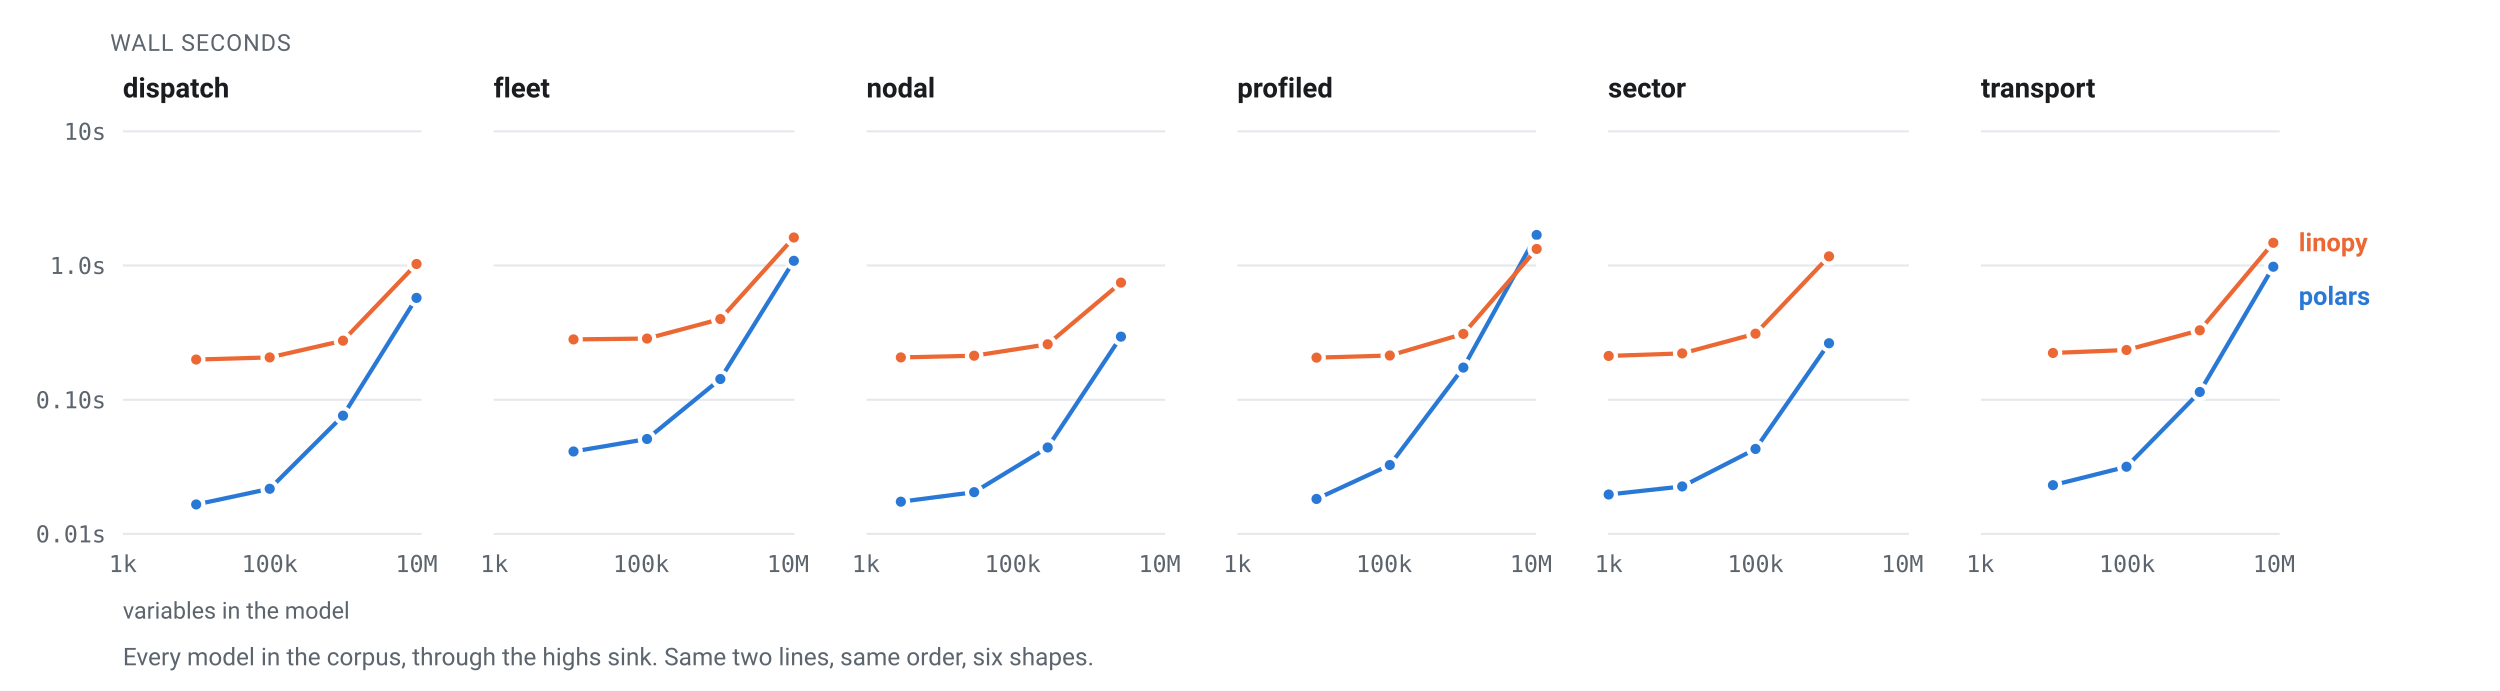
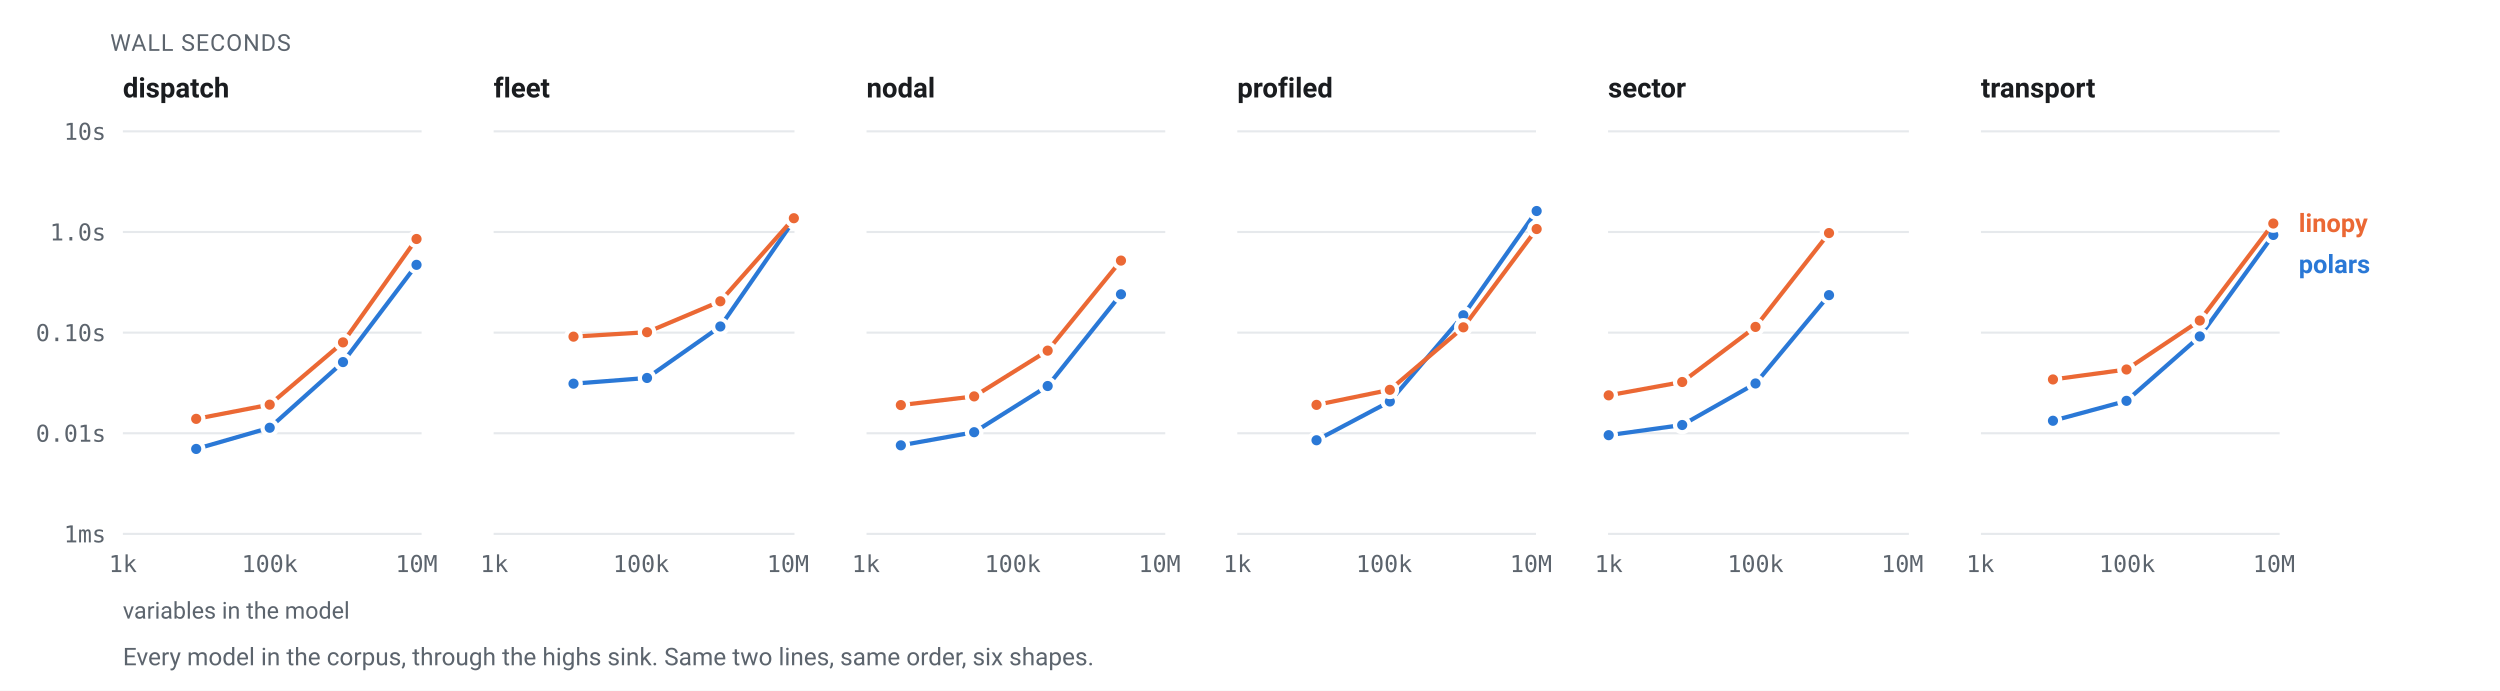
<svg xmlns="http://www.w3.org/2000/svg" viewBox="0 0 1180 326" width="1180" height="326" font-family="system-ui, -apple-system, 'Segoe UI', Roboto, sans-serif" role="img" aria-label="Every model in the corpus, through the highs sink. Same two lines, same order, six shapes.">
  <rect width="1180" height="326" fill="#ffffff" />
  <text x="58" y="46" font-size="13" font-weight="600" fill="#1a1c1f">dispatch</text>
  <line x1="58" y1="252.0" x2="199" y2="252.0" stroke="#e6e9ec" stroke-width="1" />
-   <text x="50" y="256.0" font-size="11" text-anchor="end" font-family="ui-monospace, 'JetBrains Mono', 'SF Mono', Menlo, monospace" fill="#5c646d">0.01s</text>
-   <line x1="58" y1="188.7" x2="199" y2="188.7" stroke="#e6e9ec" stroke-width="1" />
-   <text x="50" y="192.7" font-size="11" text-anchor="end" font-family="ui-monospace, 'JetBrains Mono', 'SF Mono', Menlo, monospace" fill="#5c646d">0.10s</text>
-   <line x1="58" y1="125.3" x2="199" y2="125.3" stroke="#e6e9ec" stroke-width="1" />
-   <text x="50" y="129.3" font-size="11" text-anchor="end" font-family="ui-monospace, 'JetBrains Mono', 'SF Mono', Menlo, monospace" fill="#5c646d">1.0s</text>
+   <text x="50" y="256.0" font-size="11" text-anchor="end" font-family="ui-monospace, 'JetBrains Mono', 'SF Mono', Menlo, monospace" fill="#5c646d">1ms</text>
+   <line x1="58" y1="204.5" x2="199" y2="204.5" stroke="#e6e9ec" stroke-width="1" />
+   <text x="50" y="208.5" font-size="11" text-anchor="end" font-family="ui-monospace, 'JetBrains Mono', 'SF Mono', Menlo, monospace" fill="#5c646d">0.01s</text>
+   <line x1="58" y1="157.0" x2="199" y2="157.0" stroke="#e6e9ec" stroke-width="1" />
+   <text x="50" y="161.0" font-size="11" text-anchor="end" font-family="ui-monospace, 'JetBrains Mono', 'SF Mono', Menlo, monospace" fill="#5c646d">0.10s</text>
+   <line x1="58" y1="109.5" x2="199" y2="109.5" stroke="#e6e9ec" stroke-width="1" />
+   <text x="50" y="113.5" font-size="11" text-anchor="end" font-family="ui-monospace, 'JetBrains Mono', 'SF Mono', Menlo, monospace" fill="#5c646d">1.0s</text>
  <line x1="58" y1="62.0" x2="199" y2="62.0" stroke="#e6e9ec" stroke-width="1" />
  <text x="50" y="66.0" font-size="11" text-anchor="end" font-family="ui-monospace, 'JetBrains Mono', 'SF Mono', Menlo, monospace" fill="#5c646d">10s</text>
  <text x="58.0" y="270" font-size="11" text-anchor="middle" font-family="ui-monospace, 'JetBrains Mono', 'SF Mono', Menlo, monospace" fill="#5c646d">1k</text>
  <text x="127.3" y="270" font-size="11" text-anchor="middle" font-family="ui-monospace, 'JetBrains Mono', 'SF Mono', Menlo, monospace" fill="#5c646d">100k</text>
  <text x="196.6" y="270" font-size="11" text-anchor="middle" font-family="ui-monospace, 'JetBrains Mono', 'SF Mono', Menlo, monospace" fill="#5c646d">10M</text>
-   <path d="M92.6,238.1 L127.3,230.7 L161.9,196.2 L196.6,140.6" fill="none" stroke="#2a78d6" stroke-width="2" stroke-linejoin="round" stroke-linecap="round" />
-   <circle cx="92.6" cy="238.1" r="3.4" fill="#2a78d6" stroke="#ffffff" stroke-width="2" />
-   <circle cx="127.3" cy="230.7" r="3.4" fill="#2a78d6" stroke="#ffffff" stroke-width="2" />
-   <circle cx="161.9" cy="196.2" r="3.4" fill="#2a78d6" stroke="#ffffff" stroke-width="2" />
-   <circle cx="196.6" cy="140.6" r="3.4" fill="#2a78d6" stroke="#ffffff" stroke-width="2" />
-   <path d="M92.6,169.7 L127.3,168.7 L161.9,160.8 L196.6,124.6" fill="none" stroke="#eb6834" stroke-width="2" stroke-linejoin="round" stroke-linecap="round" />
-   <circle cx="92.6" cy="169.7" r="3.4" fill="#eb6834" stroke="#ffffff" stroke-width="2" />
-   <circle cx="127.3" cy="168.7" r="3.4" fill="#eb6834" stroke="#ffffff" stroke-width="2" />
-   <circle cx="161.9" cy="160.8" r="3.4" fill="#eb6834" stroke="#ffffff" stroke-width="2" />
-   <circle cx="196.6" cy="124.6" r="3.4" fill="#eb6834" stroke="#ffffff" stroke-width="2" />
+   <path d="M92.6,211.9 L127.3,201.9 L161.9,170.9 L196.6,125.0" fill="none" stroke="#2a78d6" stroke-width="2" stroke-linejoin="round" stroke-linecap="round" />
+   <circle cx="92.6" cy="211.9" r="3.4" fill="#2a78d6" stroke="#ffffff" stroke-width="2" />
+   <circle cx="127.3" cy="201.9" r="3.4" fill="#2a78d6" stroke="#ffffff" stroke-width="2" />
+   <circle cx="161.9" cy="170.9" r="3.4" fill="#2a78d6" stroke="#ffffff" stroke-width="2" />
+   <circle cx="196.6" cy="125.0" r="3.4" fill="#2a78d6" stroke="#ffffff" stroke-width="2" />
+   <path d="M92.6,197.7 L127.3,191.0 L161.9,161.6 L196.6,112.8" fill="none" stroke="#eb6834" stroke-width="2" stroke-linejoin="round" stroke-linecap="round" />
+   <circle cx="92.6" cy="197.7" r="3.4" fill="#eb6834" stroke="#ffffff" stroke-width="2" />
+   <circle cx="127.3" cy="191.0" r="3.4" fill="#eb6834" stroke="#ffffff" stroke-width="2" />
+   <circle cx="161.9" cy="161.6" r="3.4" fill="#eb6834" stroke="#ffffff" stroke-width="2" />
+   <circle cx="196.6" cy="112.8" r="3.4" fill="#eb6834" stroke="#ffffff" stroke-width="2" />
  <text x="233" y="46" font-size="13" font-weight="600" fill="#1a1c1f">fleet</text>
  <line x1="233" y1="252.0" x2="375" y2="252.0" stroke="#e6e9ec" stroke-width="1" />
-   <line x1="233" y1="188.7" x2="375" y2="188.7" stroke="#e6e9ec" stroke-width="1" />
-   <line x1="233" y1="125.3" x2="375" y2="125.3" stroke="#e6e9ec" stroke-width="1" />
+   <line x1="233" y1="204.5" x2="375" y2="204.5" stroke="#e6e9ec" stroke-width="1" />
+   <line x1="233" y1="157.0" x2="375" y2="157.0" stroke="#e6e9ec" stroke-width="1" />
+   <line x1="233" y1="109.5" x2="375" y2="109.5" stroke="#e6e9ec" stroke-width="1" />
  <line x1="233" y1="62.0" x2="375" y2="62.0" stroke="#e6e9ec" stroke-width="1" />
  <text x="233.3" y="270" font-size="11" text-anchor="middle" font-family="ui-monospace, 'JetBrains Mono', 'SF Mono', Menlo, monospace" fill="#5c646d">1k</text>
  <text x="302.6" y="270" font-size="11" text-anchor="middle" font-family="ui-monospace, 'JetBrains Mono', 'SF Mono', Menlo, monospace" fill="#5c646d">100k</text>
  <text x="371.9" y="270" font-size="11" text-anchor="middle" font-family="ui-monospace, 'JetBrains Mono', 'SF Mono', Menlo, monospace" fill="#5c646d">10M</text>
-   <path d="M270.7,213.1 L305.4,207.2 L340.0,178.9 L374.7,123.1" fill="none" stroke="#2a78d6" stroke-width="2" stroke-linejoin="round" stroke-linecap="round" />
-   <circle cx="270.7" cy="213.1" r="3.4" fill="#2a78d6" stroke="#ffffff" stroke-width="2" />
-   <circle cx="305.4" cy="207.2" r="3.4" fill="#2a78d6" stroke="#ffffff" stroke-width="2" />
-   <circle cx="340.0" cy="178.9" r="3.4" fill="#2a78d6" stroke="#ffffff" stroke-width="2" />
-   <circle cx="374.7" cy="123.1" r="3.4" fill="#2a78d6" stroke="#ffffff" stroke-width="2" />
-   <path d="M270.7,160.2 L305.4,159.8 L340.0,150.6 L374.7,112.1" fill="none" stroke="#eb6834" stroke-width="2" stroke-linejoin="round" stroke-linecap="round" />
-   <circle cx="270.7" cy="160.2" r="3.4" fill="#eb6834" stroke="#ffffff" stroke-width="2" />
-   <circle cx="305.4" cy="159.8" r="3.4" fill="#eb6834" stroke="#ffffff" stroke-width="2" />
-   <circle cx="340.0" cy="150.6" r="3.4" fill="#eb6834" stroke="#ffffff" stroke-width="2" />
-   <circle cx="374.7" cy="112.1" r="3.4" fill="#eb6834" stroke="#ffffff" stroke-width="2" />
+   <path d="M270.7,181.1 L305.4,178.4 L340.0,154.1 L374.7,104.0" fill="none" stroke="#2a78d6" stroke-width="2" stroke-linejoin="round" stroke-linecap="round" />
+   <circle cx="270.7" cy="181.1" r="3.4" fill="#2a78d6" stroke="#ffffff" stroke-width="2" />
+   <circle cx="305.4" cy="178.4" r="3.4" fill="#2a78d6" stroke="#ffffff" stroke-width="2" />
+   <circle cx="340.0" cy="154.1" r="3.4" fill="#2a78d6" stroke="#ffffff" stroke-width="2" />
+   <circle cx="374.7" cy="104.0" r="3.4" fill="#2a78d6" stroke="#ffffff" stroke-width="2" />
+   <path d="M270.7,158.9 L305.4,156.8 L340.0,142.2 L374.7,103.0" fill="none" stroke="#eb6834" stroke-width="2" stroke-linejoin="round" stroke-linecap="round" />
+   <circle cx="270.7" cy="158.9" r="3.4" fill="#eb6834" stroke="#ffffff" stroke-width="2" />
+   <circle cx="305.4" cy="156.8" r="3.4" fill="#eb6834" stroke="#ffffff" stroke-width="2" />
+   <circle cx="340.0" cy="142.2" r="3.4" fill="#eb6834" stroke="#ffffff" stroke-width="2" />
+   <circle cx="374.7" cy="103.0" r="3.4" fill="#eb6834" stroke="#ffffff" stroke-width="2" />
  <text x="409" y="46" font-size="13" font-weight="600" fill="#1a1c1f">nodal</text>
  <line x1="409" y1="252.0" x2="550" y2="252.0" stroke="#e6e9ec" stroke-width="1" />
-   <line x1="409" y1="188.7" x2="550" y2="188.7" stroke="#e6e9ec" stroke-width="1" />
-   <line x1="409" y1="125.3" x2="550" y2="125.3" stroke="#e6e9ec" stroke-width="1" />
+   <line x1="409" y1="204.5" x2="550" y2="204.5" stroke="#e6e9ec" stroke-width="1" />
+   <line x1="409" y1="157.0" x2="550" y2="157.0" stroke="#e6e9ec" stroke-width="1" />
+   <line x1="409" y1="109.5" x2="550" y2="109.5" stroke="#e6e9ec" stroke-width="1" />
  <line x1="409" y1="62.0" x2="550" y2="62.0" stroke="#e6e9ec" stroke-width="1" />
  <text x="408.7" y="270" font-size="11" text-anchor="middle" font-family="ui-monospace, 'JetBrains Mono', 'SF Mono', Menlo, monospace" fill="#5c646d">1k</text>
  <text x="478.0" y="270" font-size="11" text-anchor="middle" font-family="ui-monospace, 'JetBrains Mono', 'SF Mono', Menlo, monospace" fill="#5c646d">100k</text>
  <text x="547.3" y="270" font-size="11" text-anchor="middle" font-family="ui-monospace, 'JetBrains Mono', 'SF Mono', Menlo, monospace" fill="#5c646d">10M</text>
-   <path d="M425.2,236.8 L459.8,232.3 L494.5,211.2 L529.1,158.9" fill="none" stroke="#2a78d6" stroke-width="2" stroke-linejoin="round" stroke-linecap="round" />
-   <circle cx="425.2" cy="236.8" r="3.4" fill="#2a78d6" stroke="#ffffff" stroke-width="2" />
-   <circle cx="459.8" cy="232.3" r="3.4" fill="#2a78d6" stroke="#ffffff" stroke-width="2" />
-   <circle cx="494.5" cy="211.2" r="3.4" fill="#2a78d6" stroke="#ffffff" stroke-width="2" />
-   <circle cx="529.1" cy="158.9" r="3.4" fill="#2a78d6" stroke="#ffffff" stroke-width="2" />
-   <path d="M425.2,168.7 L459.8,167.9 L494.5,162.5 L529.1,133.4" fill="none" stroke="#eb6834" stroke-width="2" stroke-linejoin="round" stroke-linecap="round" />
-   <circle cx="425.2" cy="168.7" r="3.4" fill="#eb6834" stroke="#ffffff" stroke-width="2" />
-   <circle cx="459.8" cy="167.9" r="3.4" fill="#eb6834" stroke="#ffffff" stroke-width="2" />
-   <circle cx="494.5" cy="162.5" r="3.4" fill="#eb6834" stroke="#ffffff" stroke-width="2" />
-   <circle cx="529.1" cy="133.4" r="3.4" fill="#eb6834" stroke="#ffffff" stroke-width="2" />
+   <path d="M425.2,210.2 L459.8,204.0 L494.5,182.2 L529.1,138.9" fill="none" stroke="#2a78d6" stroke-width="2" stroke-linejoin="round" stroke-linecap="round" />
+   <circle cx="425.2" cy="210.2" r="3.4" fill="#2a78d6" stroke="#ffffff" stroke-width="2" />
+   <circle cx="459.8" cy="204.0" r="3.4" fill="#2a78d6" stroke="#ffffff" stroke-width="2" />
+   <circle cx="494.5" cy="182.2" r="3.4" fill="#2a78d6" stroke="#ffffff" stroke-width="2" />
+   <circle cx="529.1" cy="138.9" r="3.4" fill="#2a78d6" stroke="#ffffff" stroke-width="2" />
+   <path d="M425.2,191.2 L459.8,187.1 L494.5,165.5 L529.1,123.0" fill="none" stroke="#eb6834" stroke-width="2" stroke-linejoin="round" stroke-linecap="round" />
+   <circle cx="425.2" cy="191.2" r="3.4" fill="#eb6834" stroke="#ffffff" stroke-width="2" />
+   <circle cx="459.8" cy="187.1" r="3.4" fill="#eb6834" stroke="#ffffff" stroke-width="2" />
+   <circle cx="494.5" cy="165.5" r="3.4" fill="#eb6834" stroke="#ffffff" stroke-width="2" />
+   <circle cx="529.1" cy="123.0" r="3.4" fill="#eb6834" stroke="#ffffff" stroke-width="2" />
  <text x="584" y="46" font-size="13" font-weight="600" fill="#1a1c1f">profiled</text>
  <line x1="584" y1="252.0" x2="725" y2="252.0" stroke="#e6e9ec" stroke-width="1" />
-   <line x1="584" y1="188.7" x2="725" y2="188.7" stroke="#e6e9ec" stroke-width="1" />
-   <line x1="584" y1="125.3" x2="725" y2="125.3" stroke="#e6e9ec" stroke-width="1" />
+   <line x1="584" y1="204.5" x2="725" y2="204.5" stroke="#e6e9ec" stroke-width="1" />
+   <line x1="584" y1="157.0" x2="725" y2="157.0" stroke="#e6e9ec" stroke-width="1" />
+   <line x1="584" y1="109.5" x2="725" y2="109.5" stroke="#e6e9ec" stroke-width="1" />
  <line x1="584" y1="62.0" x2="725" y2="62.0" stroke="#e6e9ec" stroke-width="1" />
  <text x="584.0" y="270" font-size="11" text-anchor="middle" font-family="ui-monospace, 'JetBrains Mono', 'SF Mono', Menlo, monospace" fill="#5c646d">1k</text>
  <text x="653.3" y="270" font-size="11" text-anchor="middle" font-family="ui-monospace, 'JetBrains Mono', 'SF Mono', Menlo, monospace" fill="#5c646d">100k</text>
  <text x="722.6" y="270" font-size="11" text-anchor="middle" font-family="ui-monospace, 'JetBrains Mono', 'SF Mono', Menlo, monospace" fill="#5c646d">10M</text>
-   <path d="M621.4,235.5 L656.0,219.5 L690.7,173.5 L725.3,110.9" fill="none" stroke="#2a78d6" stroke-width="2" stroke-linejoin="round" stroke-linecap="round" />
-   <circle cx="621.4" cy="235.5" r="3.4" fill="#2a78d6" stroke="#ffffff" stroke-width="2" />
-   <circle cx="656.0" cy="219.5" r="3.4" fill="#2a78d6" stroke="#ffffff" stroke-width="2" />
-   <circle cx="690.7" cy="173.5" r="3.4" fill="#2a78d6" stroke="#ffffff" stroke-width="2" />
-   <circle cx="725.3" cy="110.9" r="3.4" fill="#2a78d6" stroke="#ffffff" stroke-width="2" />
-   <path d="M621.4,168.8 L656.0,167.8 L690.7,157.6 L725.3,117.5" fill="none" stroke="#eb6834" stroke-width="2" stroke-linejoin="round" stroke-linecap="round" />
-   <circle cx="621.4" cy="168.8" r="3.4" fill="#eb6834" stroke="#ffffff" stroke-width="2" />
-   <circle cx="656.0" cy="167.8" r="3.4" fill="#eb6834" stroke="#ffffff" stroke-width="2" />
-   <circle cx="690.7" cy="157.6" r="3.4" fill="#eb6834" stroke="#ffffff" stroke-width="2" />
-   <circle cx="725.3" cy="117.5" r="3.4" fill="#eb6834" stroke="#ffffff" stroke-width="2" />
+   <path d="M621.4,207.8 L656.0,189.5 L690.7,148.8 L725.3,99.6" fill="none" stroke="#2a78d6" stroke-width="2" stroke-linejoin="round" stroke-linecap="round" />
+   <circle cx="621.4" cy="207.8" r="3.4" fill="#2a78d6" stroke="#ffffff" stroke-width="2" />
+   <circle cx="656.0" cy="189.5" r="3.4" fill="#2a78d6" stroke="#ffffff" stroke-width="2" />
+   <circle cx="690.7" cy="148.8" r="3.4" fill="#2a78d6" stroke="#ffffff" stroke-width="2" />
+   <circle cx="725.3" cy="99.6" r="3.4" fill="#2a78d6" stroke="#ffffff" stroke-width="2" />
+   <path d="M621.4,191.1 L656.0,184.0 L690.7,154.5 L725.3,108.1" fill="none" stroke="#eb6834" stroke-width="2" stroke-linejoin="round" stroke-linecap="round" />
+   <circle cx="621.4" cy="191.1" r="3.4" fill="#eb6834" stroke="#ffffff" stroke-width="2" />
+   <circle cx="656.0" cy="184.0" r="3.4" fill="#eb6834" stroke="#ffffff" stroke-width="2" />
+   <circle cx="690.7" cy="154.5" r="3.4" fill="#eb6834" stroke="#ffffff" stroke-width="2" />
+   <circle cx="725.3" cy="108.1" r="3.4" fill="#eb6834" stroke="#ffffff" stroke-width="2" />
  <text x="759" y="46" font-size="13" font-weight="600" fill="#1a1c1f">sector</text>
  <line x1="759" y1="252.0" x2="901" y2="252.0" stroke="#e6e9ec" stroke-width="1" />
-   <line x1="759" y1="188.7" x2="901" y2="188.7" stroke="#e6e9ec" stroke-width="1" />
-   <line x1="759" y1="125.3" x2="901" y2="125.3" stroke="#e6e9ec" stroke-width="1" />
+   <line x1="759" y1="204.5" x2="901" y2="204.5" stroke="#e6e9ec" stroke-width="1" />
+   <line x1="759" y1="157.0" x2="901" y2="157.0" stroke="#e6e9ec" stroke-width="1" />
+   <line x1="759" y1="109.5" x2="901" y2="109.5" stroke="#e6e9ec" stroke-width="1" />
  <line x1="759" y1="62.0" x2="901" y2="62.0" stroke="#e6e9ec" stroke-width="1" />
  <text x="759.3" y="270" font-size="11" text-anchor="middle" font-family="ui-monospace, 'JetBrains Mono', 'SF Mono', Menlo, monospace" fill="#5c646d">1k</text>
  <text x="828.6" y="270" font-size="11" text-anchor="middle" font-family="ui-monospace, 'JetBrains Mono', 'SF Mono', Menlo, monospace" fill="#5c646d">100k</text>
  <text x="897.9" y="270" font-size="11" text-anchor="middle" font-family="ui-monospace, 'JetBrains Mono', 'SF Mono', Menlo, monospace" fill="#5c646d">10M</text>
-   <path d="M759.3,233.4 L794.0,229.6 L828.6,211.9 L863.3,162.0" fill="none" stroke="#2a78d6" stroke-width="2" stroke-linejoin="round" stroke-linecap="round" />
-   <circle cx="759.3" cy="233.4" r="3.4" fill="#2a78d6" stroke="#ffffff" stroke-width="2" />
-   <circle cx="794.0" cy="229.6" r="3.4" fill="#2a78d6" stroke="#ffffff" stroke-width="2" />
-   <circle cx="828.6" cy="211.9" r="3.4" fill="#2a78d6" stroke="#ffffff" stroke-width="2" />
-   <circle cx="863.3" cy="162.0" r="3.4" fill="#2a78d6" stroke="#ffffff" stroke-width="2" />
-   <path d="M759.3,168.0 L794.0,166.8 L828.6,157.5 L863.3,121.0" fill="none" stroke="#eb6834" stroke-width="2" stroke-linejoin="round" stroke-linecap="round" />
-   <circle cx="759.3" cy="168.0" r="3.4" fill="#eb6834" stroke="#ffffff" stroke-width="2" />
-   <circle cx="794.0" cy="166.8" r="3.4" fill="#eb6834" stroke="#ffffff" stroke-width="2" />
-   <circle cx="828.6" cy="157.5" r="3.4" fill="#eb6834" stroke="#ffffff" stroke-width="2" />
-   <circle cx="863.3" cy="121.0" r="3.4" fill="#eb6834" stroke="#ffffff" stroke-width="2" />
+   <path d="M759.3,205.4 L794.0,200.6 L828.6,181.0 L863.3,139.3" fill="none" stroke="#2a78d6" stroke-width="2" stroke-linejoin="round" stroke-linecap="round" />
+   <circle cx="759.3" cy="205.4" r="3.4" fill="#2a78d6" stroke="#ffffff" stroke-width="2" />
+   <circle cx="794.0" cy="200.6" r="3.4" fill="#2a78d6" stroke="#ffffff" stroke-width="2" />
+   <circle cx="828.6" cy="181.0" r="3.4" fill="#2a78d6" stroke="#ffffff" stroke-width="2" />
+   <circle cx="863.3" cy="139.3" r="3.4" fill="#2a78d6" stroke="#ffffff" stroke-width="2" />
+   <path d="M759.3,186.6 L794.0,180.3 L828.6,154.3 L863.3,110.0" fill="none" stroke="#eb6834" stroke-width="2" stroke-linejoin="round" stroke-linecap="round" />
+   <circle cx="759.3" cy="186.6" r="3.4" fill="#eb6834" stroke="#ffffff" stroke-width="2" />
+   <circle cx="794.0" cy="180.3" r="3.4" fill="#eb6834" stroke="#ffffff" stroke-width="2" />
+   <circle cx="828.6" cy="154.3" r="3.4" fill="#eb6834" stroke="#ffffff" stroke-width="2" />
+   <circle cx="863.3" cy="110.0" r="3.4" fill="#eb6834" stroke="#ffffff" stroke-width="2" />
  <text x="935" y="46" font-size="13" font-weight="600" fill="#1a1c1f">transport</text>
  <line x1="935" y1="252.0" x2="1076" y2="252.0" stroke="#e6e9ec" stroke-width="1" />
-   <line x1="935" y1="188.7" x2="1076" y2="188.7" stroke="#e6e9ec" stroke-width="1" />
-   <line x1="935" y1="125.3" x2="1076" y2="125.3" stroke="#e6e9ec" stroke-width="1" />
+   <line x1="935" y1="204.5" x2="1076" y2="204.5" stroke="#e6e9ec" stroke-width="1" />
+   <line x1="935" y1="157.0" x2="1076" y2="157.0" stroke="#e6e9ec" stroke-width="1" />
+   <line x1="935" y1="109.5" x2="1076" y2="109.5" stroke="#e6e9ec" stroke-width="1" />
  <line x1="935" y1="62.0" x2="1076" y2="62.0" stroke="#e6e9ec" stroke-width="1" />
  <text x="934.7" y="270" font-size="11" text-anchor="middle" font-family="ui-monospace, 'JetBrains Mono', 'SF Mono', Menlo, monospace" fill="#5c646d">1k</text>
  <text x="1004.0" y="270" font-size="11" text-anchor="middle" font-family="ui-monospace, 'JetBrains Mono', 'SF Mono', Menlo, monospace" fill="#5c646d">100k</text>
  <text x="1073.3" y="270" font-size="11" text-anchor="middle" font-family="ui-monospace, 'JetBrains Mono', 'SF Mono', Menlo, monospace" fill="#5c646d">10M</text>
-   <path d="M969.0,229.0 L1003.7,220.3 L1038.3,185.0 L1073.0,125.9" fill="none" stroke="#2a78d6" stroke-width="2" stroke-linejoin="round" stroke-linecap="round" />
-   <circle cx="969.0" cy="229.0" r="3.4" fill="#2a78d6" stroke="#ffffff" stroke-width="2" />
-   <circle cx="1003.7" cy="220.3" r="3.4" fill="#2a78d6" stroke="#ffffff" stroke-width="2" />
-   <circle cx="1038.3" cy="185.0" r="3.4" fill="#2a78d6" stroke="#ffffff" stroke-width="2" />
-   <circle cx="1073.0" cy="125.9" r="3.4" fill="#2a78d6" stroke="#ffffff" stroke-width="2" />
-   <path d="M969.0,166.6 L1003.7,165.2 L1038.3,155.9 L1073.0,114.6" fill="none" stroke="#eb6834" stroke-width="2" stroke-linejoin="round" stroke-linecap="round" />
-   <circle cx="969.0" cy="166.6" r="3.4" fill="#eb6834" stroke="#ffffff" stroke-width="2" />
-   <circle cx="1003.7" cy="165.2" r="3.4" fill="#eb6834" stroke="#ffffff" stroke-width="2" />
-   <circle cx="1038.3" cy="155.9" r="3.4" fill="#eb6834" stroke="#ffffff" stroke-width="2" />
-   <circle cx="1073.0" cy="114.6" r="3.4" fill="#eb6834" stroke="#ffffff" stroke-width="2" />
-   <text x="1085.0" y="118.6" font-size="12" font-weight="600" fill="#eb6834">linopy</text>
-   <text x="1085.0" y="143.9" font-size="12" font-weight="600" fill="#2a78d6">polars</text>
+   <path d="M969.0,198.6 L1003.7,189.2 L1038.3,158.8 L1073.0,110.9" fill="none" stroke="#2a78d6" stroke-width="2" stroke-linejoin="round" stroke-linecap="round" />
+   <circle cx="969.0" cy="198.6" r="3.4" fill="#2a78d6" stroke="#ffffff" stroke-width="2" />
+   <circle cx="1003.7" cy="189.2" r="3.4" fill="#2a78d6" stroke="#ffffff" stroke-width="2" />
+   <circle cx="1038.3" cy="158.8" r="3.4" fill="#2a78d6" stroke="#ffffff" stroke-width="2" />
+   <circle cx="1073.0" cy="110.9" r="3.4" fill="#2a78d6" stroke="#ffffff" stroke-width="2" />
+   <path d="M969.0,179.1 L1003.7,174.4 L1038.3,151.3 L1073.0,105.5" fill="none" stroke="#eb6834" stroke-width="2" stroke-linejoin="round" stroke-linecap="round" />
+   <circle cx="969.0" cy="179.1" r="3.4" fill="#eb6834" stroke="#ffffff" stroke-width="2" />
+   <circle cx="1003.7" cy="174.4" r="3.4" fill="#eb6834" stroke="#ffffff" stroke-width="2" />
+   <circle cx="1038.3" cy="151.3" r="3.4" fill="#eb6834" stroke="#ffffff" stroke-width="2" />
+   <circle cx="1073.0" cy="105.5" r="3.4" fill="#eb6834" stroke="#ffffff" stroke-width="2" />
+   <text x="1085.0" y="109.5" font-size="12" font-weight="600" fill="#eb6834">linopy</text>
+   <text x="1085.0" y="128.9" font-size="12" font-weight="600" fill="#2a78d6">polars</text>
  <text x="58" y="292" font-size="11" fill="#5c646d">variables in the model</text>
  <text x="52" y="24" font-size="11" letter-spacing="0.04em" fill="#5c646d">WALL SECONDS</text>
  <text x="58" y="314" font-size="11.5" fill="#5c646d">Every model in the corpus, through the highs sink. Same two lines, same order, six shapes.</text>
</svg>
